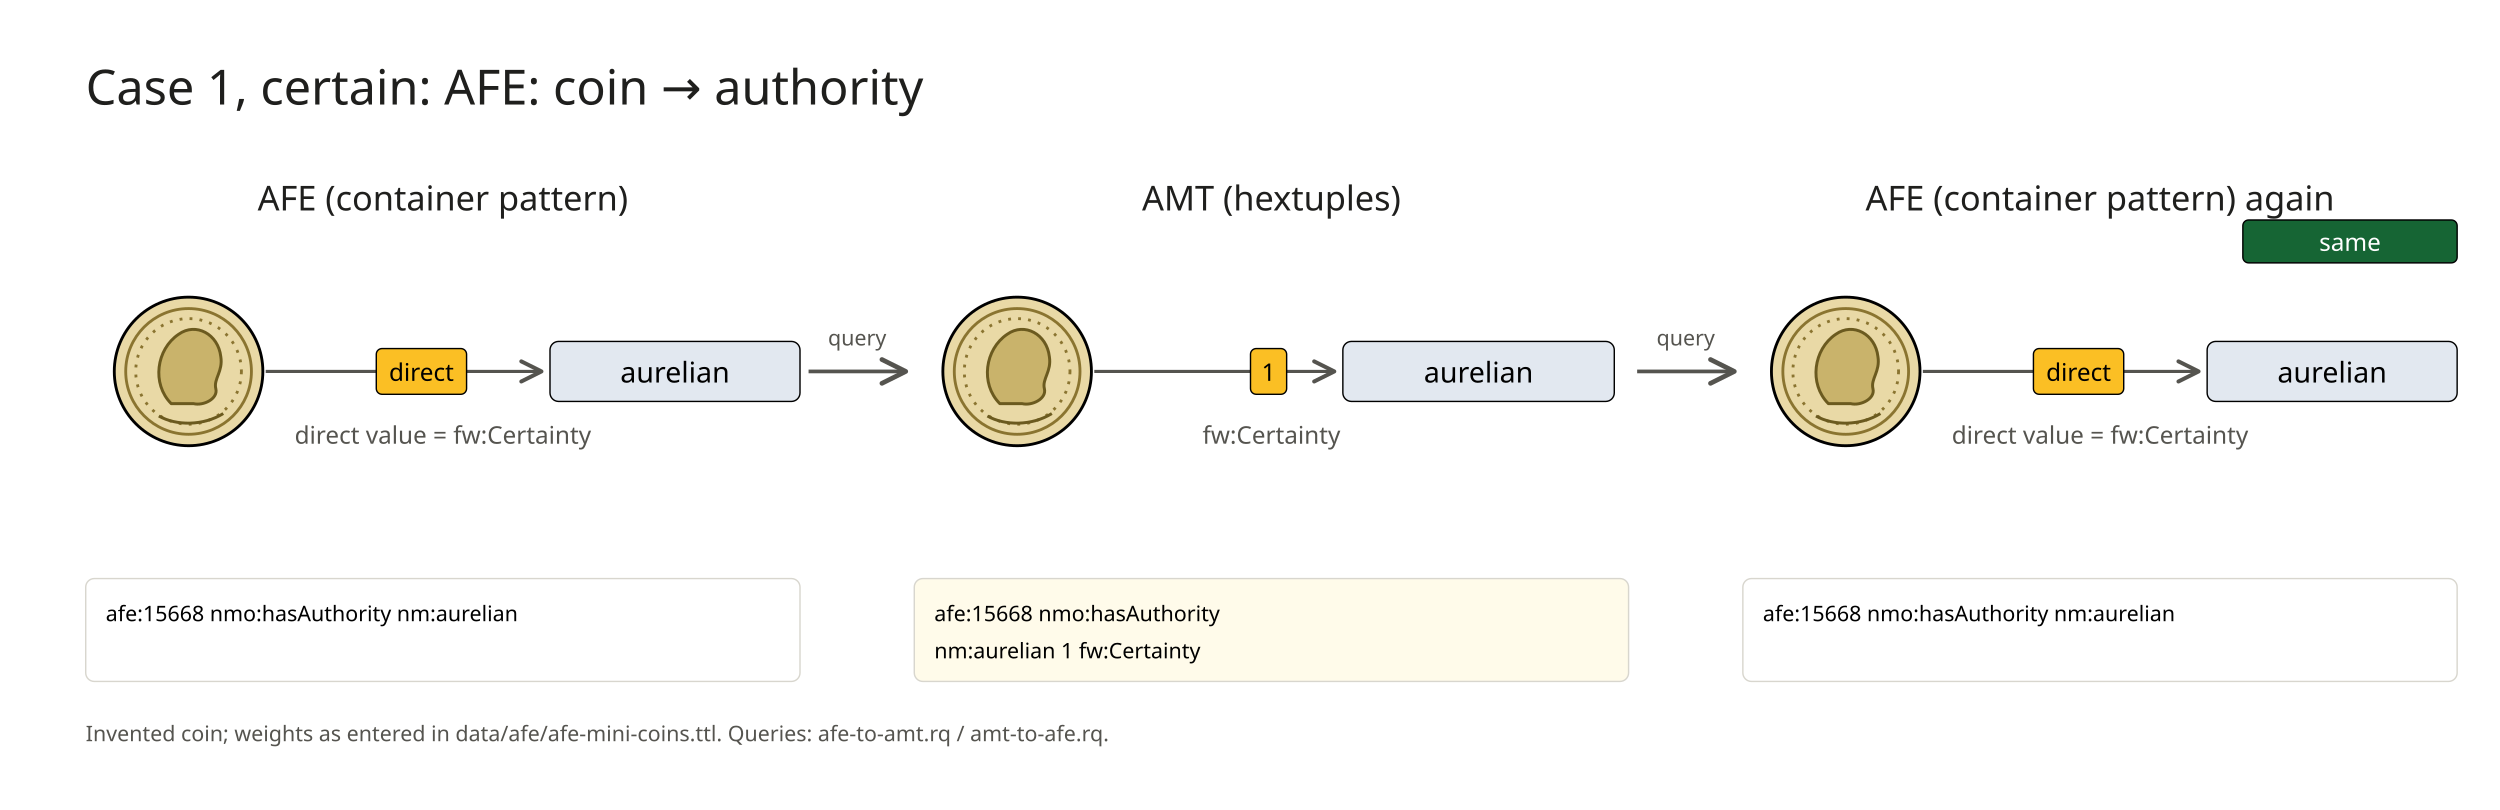
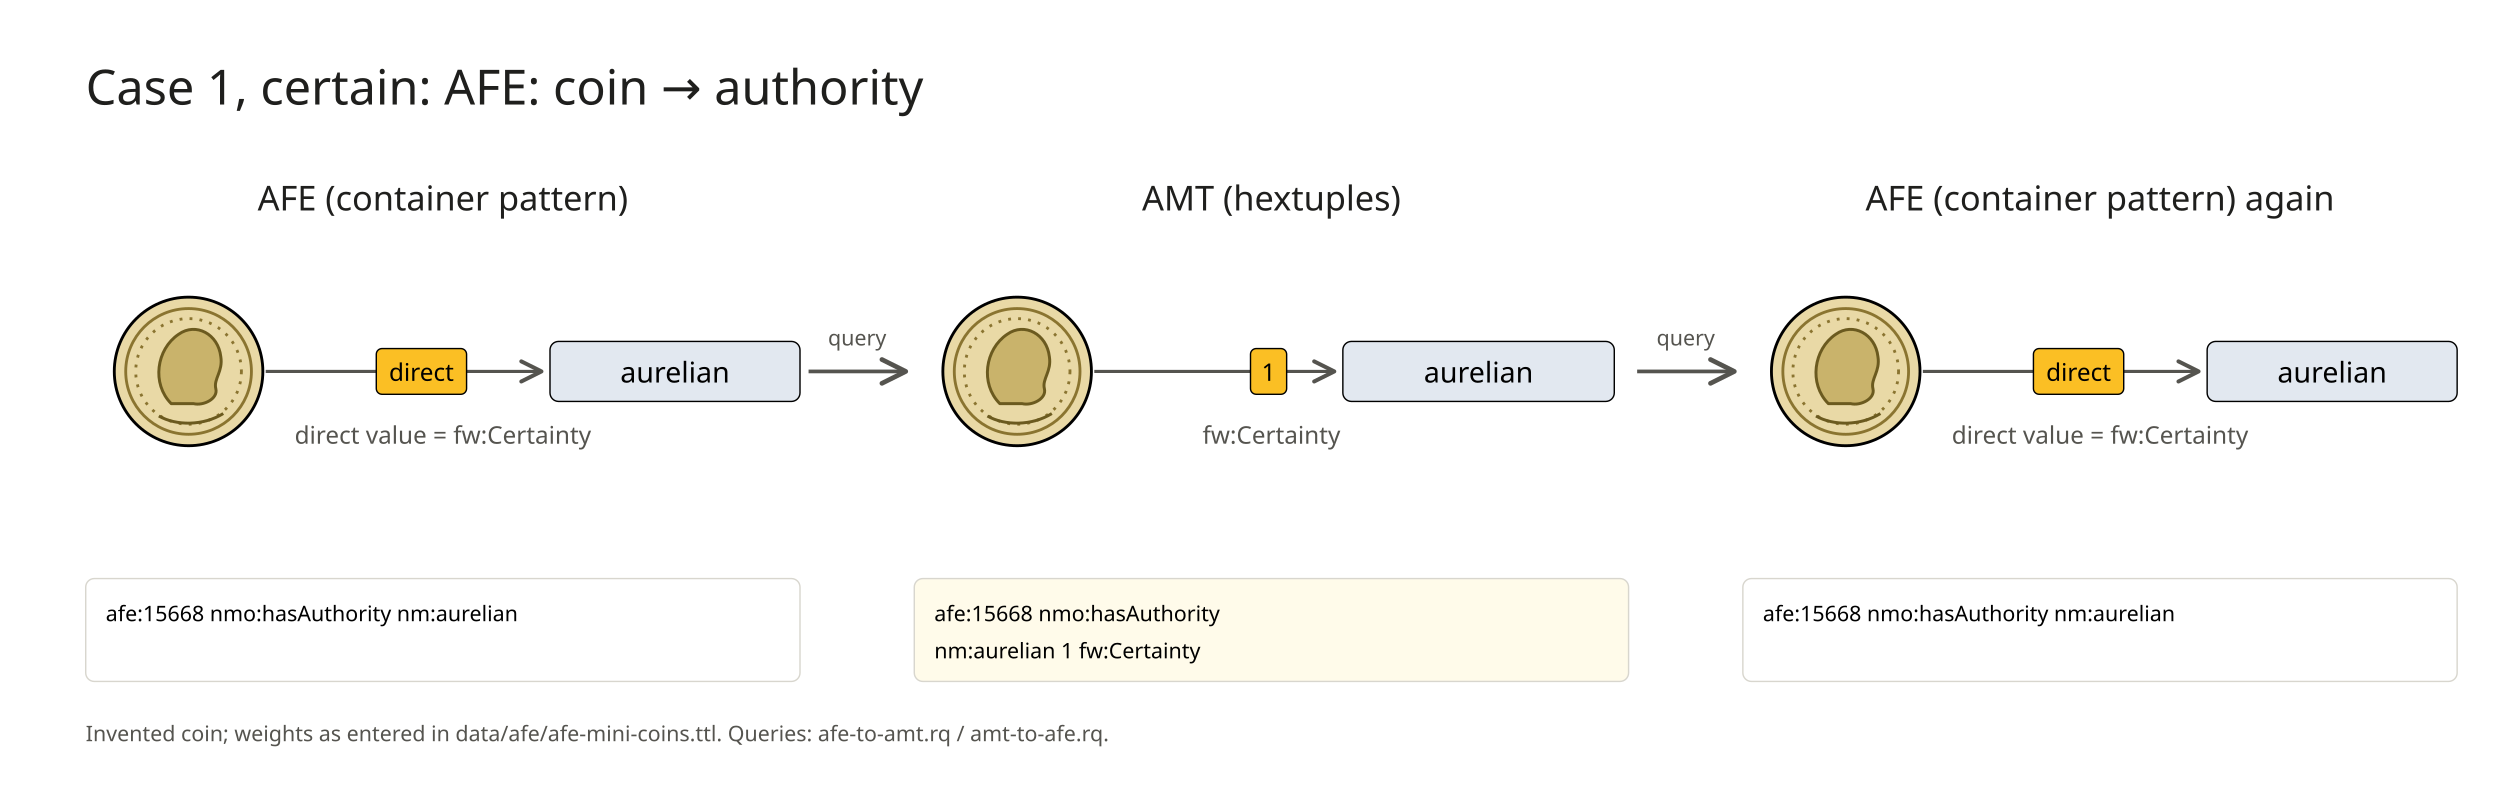
<svg xmlns="http://www.w3.org/2000/svg" width="1750" height="567" viewBox="0 0 1750 567" role="img">
  <rect width="1750" height="567" fill="#ffffff" />
  <defs>
    <marker id="a" viewBox="0 0 10 10" refX="9" refY="5" markerWidth="8" markerHeight="8" orient="auto-start-reverse">
      <path d="M1 1L9 5L1 9" fill="none" stroke="#55544f" stroke-width="1.6" stroke-linecap="round" stroke-linejoin="round" />
    </marker>
  </defs>
  <text x="60" y="60" text-anchor="start" dominant-baseline="central" font-family="Fira Sans" font-size="34" font-weight="500" fill="#1f1f1d">Case 1, certain: AFE: coin → authority</text>
  <text x="310.0" y="138" text-anchor="middle" dominant-baseline="central" font-family="Fira Sans" font-size="24" font-weight="500" fill="#1f1f1d">AFE (container pattern)</text>
  <g transform="translate(132,260)">
    <circle r="52" fill="#e9d9a6" stroke="#000000" stroke-width="2" />
    <circle r="44" fill="none" stroke="#8a7430" stroke-width="2" />
    <circle r="37" fill="none" stroke="#8a7430" stroke-width="2" stroke-dasharray="2 5" />
    <g transform="scale(0.867)">
      <path d="M-14,26 C-30,10 -26,-18 -8,-30 C6,-40 24,-30 26,-12 C28,0 20,6 22,14 C24,22 12,28 4,26 Z" fill="#c9b36b" stroke="#6b5a1f" stroke-width="2.4" stroke-linejoin="round" />
      <path d="M-24,36 C-10,44 12,44 28,34" fill="none" stroke="#6b5a1f" stroke-width="2.4" />
    </g>
  </g>
  <path d="M186,260 L379,260" fill="none" stroke="#55544f" stroke-width="2.2" marker-end="url(#a)" />
  <rect x="263.4" y="244" width="63.2" height="32" rx="4" fill="#fbbf24" stroke="#000000" stroke-width="1" />
  <text x="295.0" y="260" text-anchor="middle" dominant-baseline="central" font-family="Fira Sans" font-size="17" fill="#000000">direct</text>
  <rect x="385" y="239" width="175" height="42" rx="6" fill="#e2e8f0" stroke="#000000" stroke-width="1" />
  <text x="472.5" y="260.0" text-anchor="middle" dominant-baseline="central" font-family="Fira Sans" font-size="20" font-weight="500" fill="#000000">aurelian</text>
  <text x="310.0" y="304.0" text-anchor="middle" dominant-baseline="central" font-family="Fira Sans" font-size="17" font-weight="500" fill="#55544f">direct value = fw:Certainty</text>
  <rect x="60" y="405" width="500" height="72" rx="6" fill="#ffffff" stroke="#d8d6ce" stroke-width="1" />
  <text x="74" y="429" text-anchor="start" dominant-baseline="central" font-family="Fira Sans" font-size="15" fill="#000000">afe:15668  nmo:hasAuthority  nm:aurelian</text>
  <text x="890.0" y="138" text-anchor="middle" dominant-baseline="central" font-family="Fira Sans" font-size="24" font-weight="500" fill="#1f1f1d">AMT (hextuples)</text>
  <g transform="translate(712,260)">
    <circle r="52" fill="#e9d9a6" stroke="#000000" stroke-width="2" />
    <circle r="44" fill="none" stroke="#8a7430" stroke-width="2" />
    <circle r="37" fill="none" stroke="#8a7430" stroke-width="2" stroke-dasharray="2 5" />
    <g transform="scale(0.867)">
      <path d="M-14,26 C-30,10 -26,-18 -8,-30 C6,-40 24,-30 26,-12 C28,0 20,6 22,14 C24,22 12,28 4,26 Z" fill="#c9b36b" stroke="#6b5a1f" stroke-width="2.4" stroke-linejoin="round" />
      <path d="M-24,36 C-10,44 12,44 28,34" fill="none" stroke="#6b5a1f" stroke-width="2.4" />
    </g>
  </g>
  <path d="M766,260 C826,260 860,260.0 934,260.0" fill="none" stroke="#55544f" stroke-width="2.2" marker-end="url(#a)" />
  <rect x="875.35" y="244.0" width="25.3" height="32" rx="4" fill="#fbbf24" stroke="#000000" stroke-width="1" />
  <text x="888.0" y="260.0" text-anchor="middle" dominant-baseline="central" font-family="Fira Sans" font-size="17" fill="#000000">1</text>
  <rect x="940" y="239.0" width="190" height="42" rx="6" fill="#e2e8f0" stroke="#000000" stroke-width="1" />
  <text x="1035.0" y="260.0" text-anchor="middle" dominant-baseline="central" font-family="Fira Sans" font-size="20" font-weight="500" fill="#000000">aurelian</text>
  <text x="890.0" y="304.0" text-anchor="middle" dominant-baseline="central" font-family="Fira Sans" font-size="17" font-weight="500" fill="#55544f">fw:Certainty</text>
  <rect x="640" y="405" width="500" height="72" rx="6" fill="#fffbea" stroke="#d8d6ce" stroke-width="1" />
  <text x="654" y="429" text-anchor="start" dominant-baseline="central" font-family="Fira Sans" font-size="15" fill="#000000">afe:15668  nmo:hasAuthority</text>
  <text x="654" y="455" text-anchor="start" dominant-baseline="central" font-family="Fira Sans" font-size="15" fill="#000000">    nm:aurelian   1   fw:Certainty</text>
  <text x="1470.0" y="138" text-anchor="middle" dominant-baseline="central" font-family="Fira Sans" font-size="24" font-weight="500" fill="#1f1f1d">AFE (container pattern) again</text>
  <g transform="translate(1292,260)">
    <circle r="52" fill="#e9d9a6" stroke="#000000" stroke-width="2" />
    <circle r="44" fill="none" stroke="#8a7430" stroke-width="2" />
    <circle r="37" fill="none" stroke="#8a7430" stroke-width="2" stroke-dasharray="2 5" />
    <g transform="scale(0.867)">
      <path d="M-14,26 C-30,10 -26,-18 -8,-30 C6,-40 24,-30 26,-12 C28,0 20,6 22,14 C24,22 12,28 4,26 Z" fill="#c9b36b" stroke="#6b5a1f" stroke-width="2.4" stroke-linejoin="round" />
      <path d="M-24,36 C-10,44 12,44 28,34" fill="none" stroke="#6b5a1f" stroke-width="2.4" />
    </g>
  </g>
  <path d="M1346,260 L1539,260" fill="none" stroke="#55544f" stroke-width="2.2" marker-end="url(#a)" />
  <rect x="1423.4" y="244" width="63.2" height="32" rx="4" fill="#fbbf24" stroke="#000000" stroke-width="1" />
  <text x="1455.0" y="260" text-anchor="middle" dominant-baseline="central" font-family="Fira Sans" font-size="17" fill="#000000">direct</text>
  <rect x="1545" y="239" width="175" height="42" rx="6" fill="#e2e8f0" stroke="#000000" stroke-width="1" />
  <text x="1632.5" y="260.0" text-anchor="middle" dominant-baseline="central" font-family="Fira Sans" font-size="20" font-weight="500" fill="#000000">aurelian</text>
  <text x="1470.0" y="304.0" text-anchor="middle" dominant-baseline="central" font-family="Fira Sans" font-size="17" font-weight="500" fill="#55544f">direct value = fw:Certainty</text>
  <rect x="1220" y="405" width="500" height="72" rx="6" fill="#ffffff" stroke="#d8d6ce" stroke-width="1" />
  <text x="1234" y="429" text-anchor="start" dominant-baseline="central" font-family="Fira Sans" font-size="15" fill="#000000">afe:15668  nmo:hasAuthority  nm:aurelian</text>
-   <rect x="1570" y="154" width="150" height="30" rx="4" fill="#166534" stroke="#000000" stroke-width="1" />
-   <text x="1645" y="169" text-anchor="middle" dominant-baseline="central" font-family="Fira Sans" font-size="17" font-weight="500" fill="#ffffff">same</text>
  <path d="M566,260 L634,260" fill="none" stroke="#55544f" stroke-width="2.6" marker-end="url(#a)" />
  <text x="600.0" y="236" text-anchor="middle" dominant-baseline="central" font-family="Fira Sans" font-size="15" fill="#55544f">query</text>
  <path d="M1146,260 L1214,260" fill="none" stroke="#55544f" stroke-width="2.6" marker-end="url(#a)" />
  <text x="1180.0" y="236" text-anchor="middle" dominant-baseline="central" font-family="Fira Sans" font-size="15" fill="#55544f">query</text>
  <text x="60" y="513" text-anchor="start" dominant-baseline="central" font-family="Fira Sans" font-size="15" fill="#55544f">Invented coin; weights as entered in data/afe/afe-mini-coins.ttl. Queries: afe-to-amt.rq / amt-to-afe.rq.</text>
</svg>
